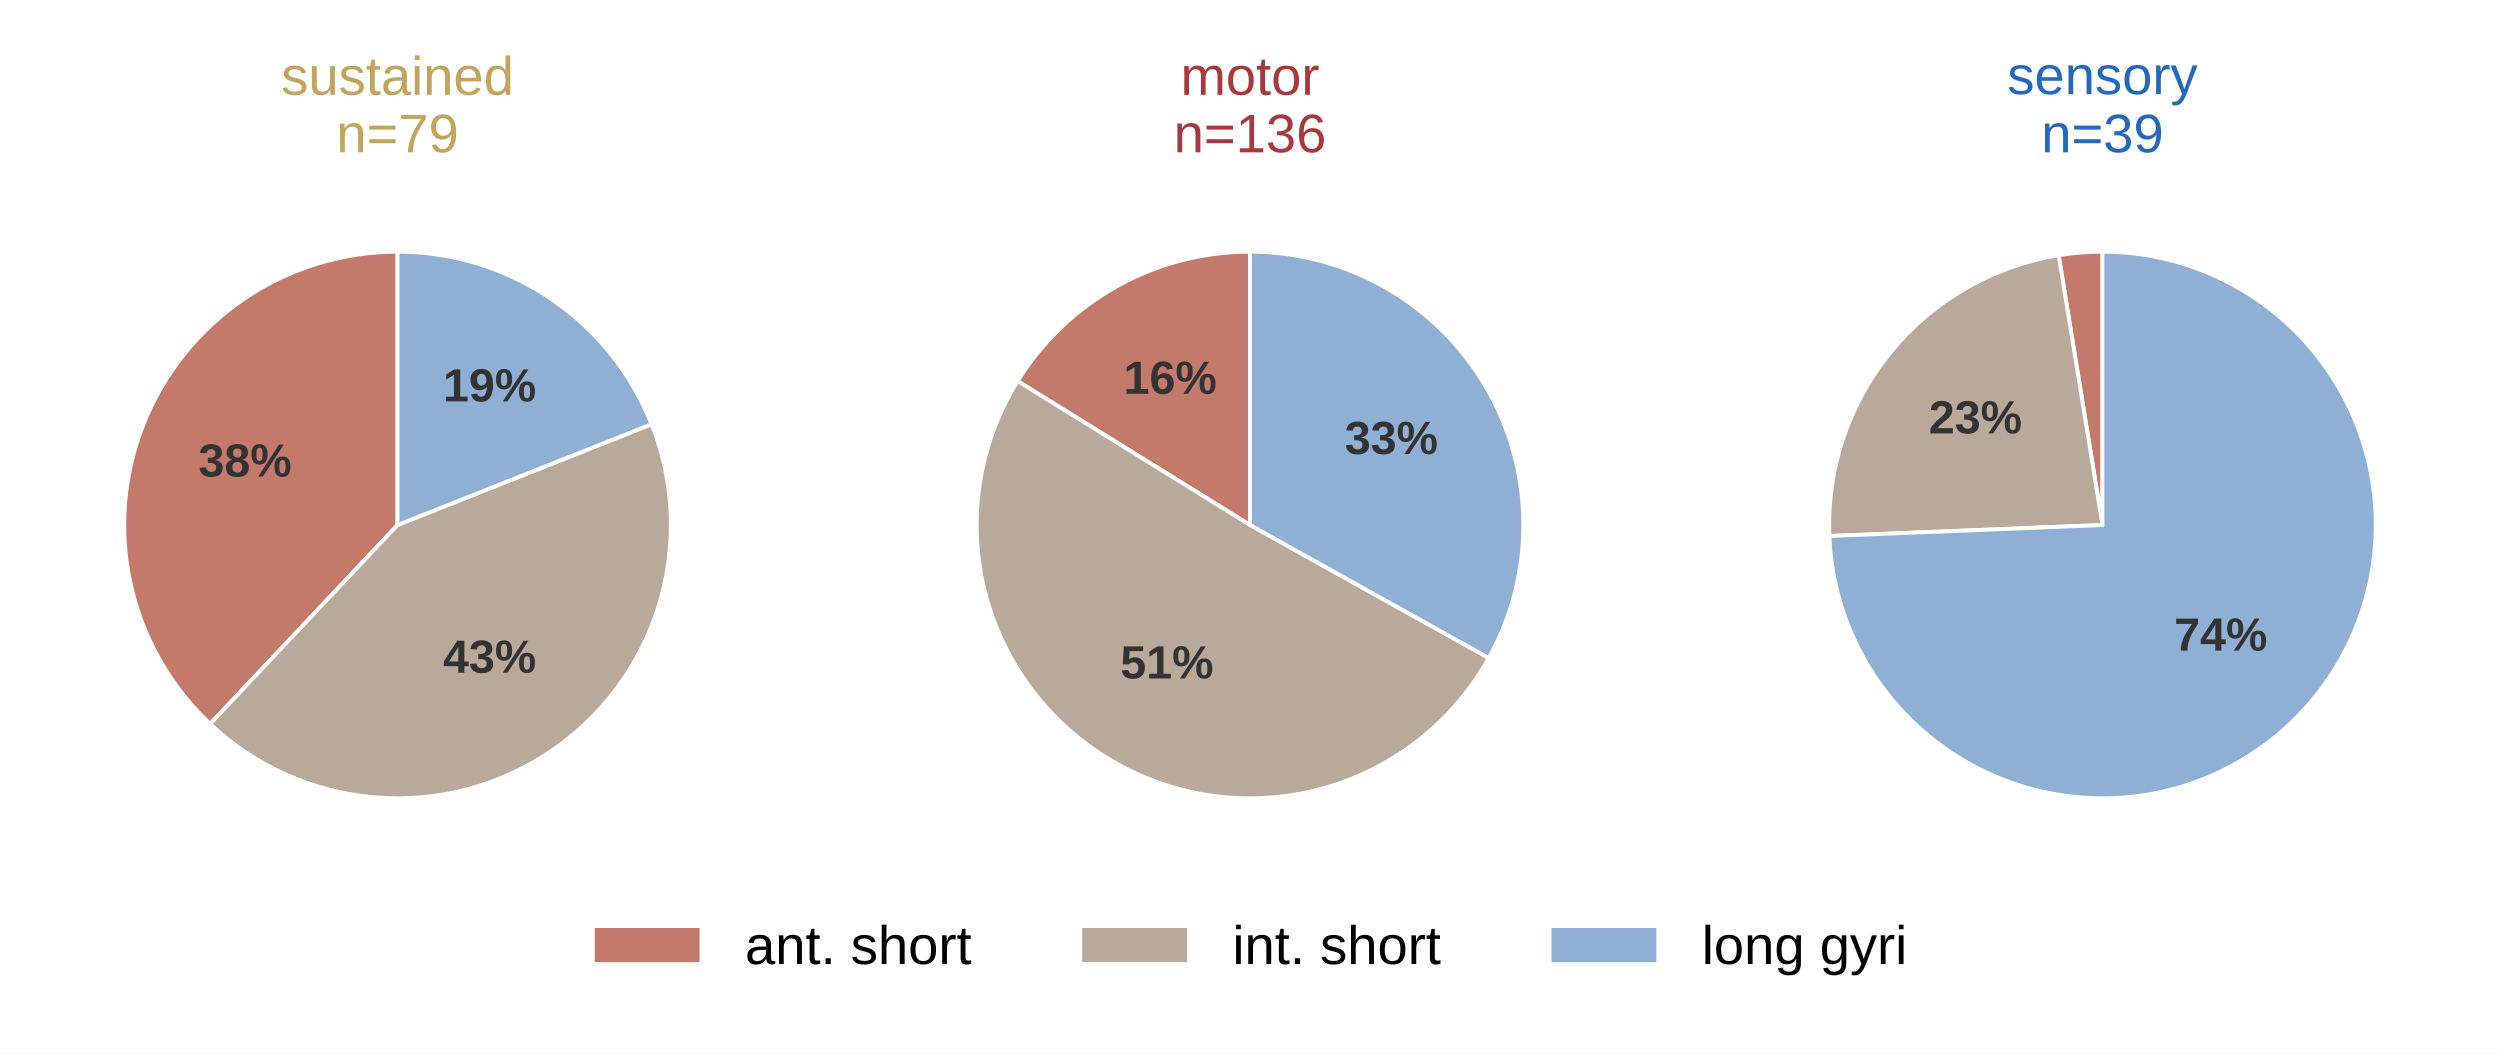
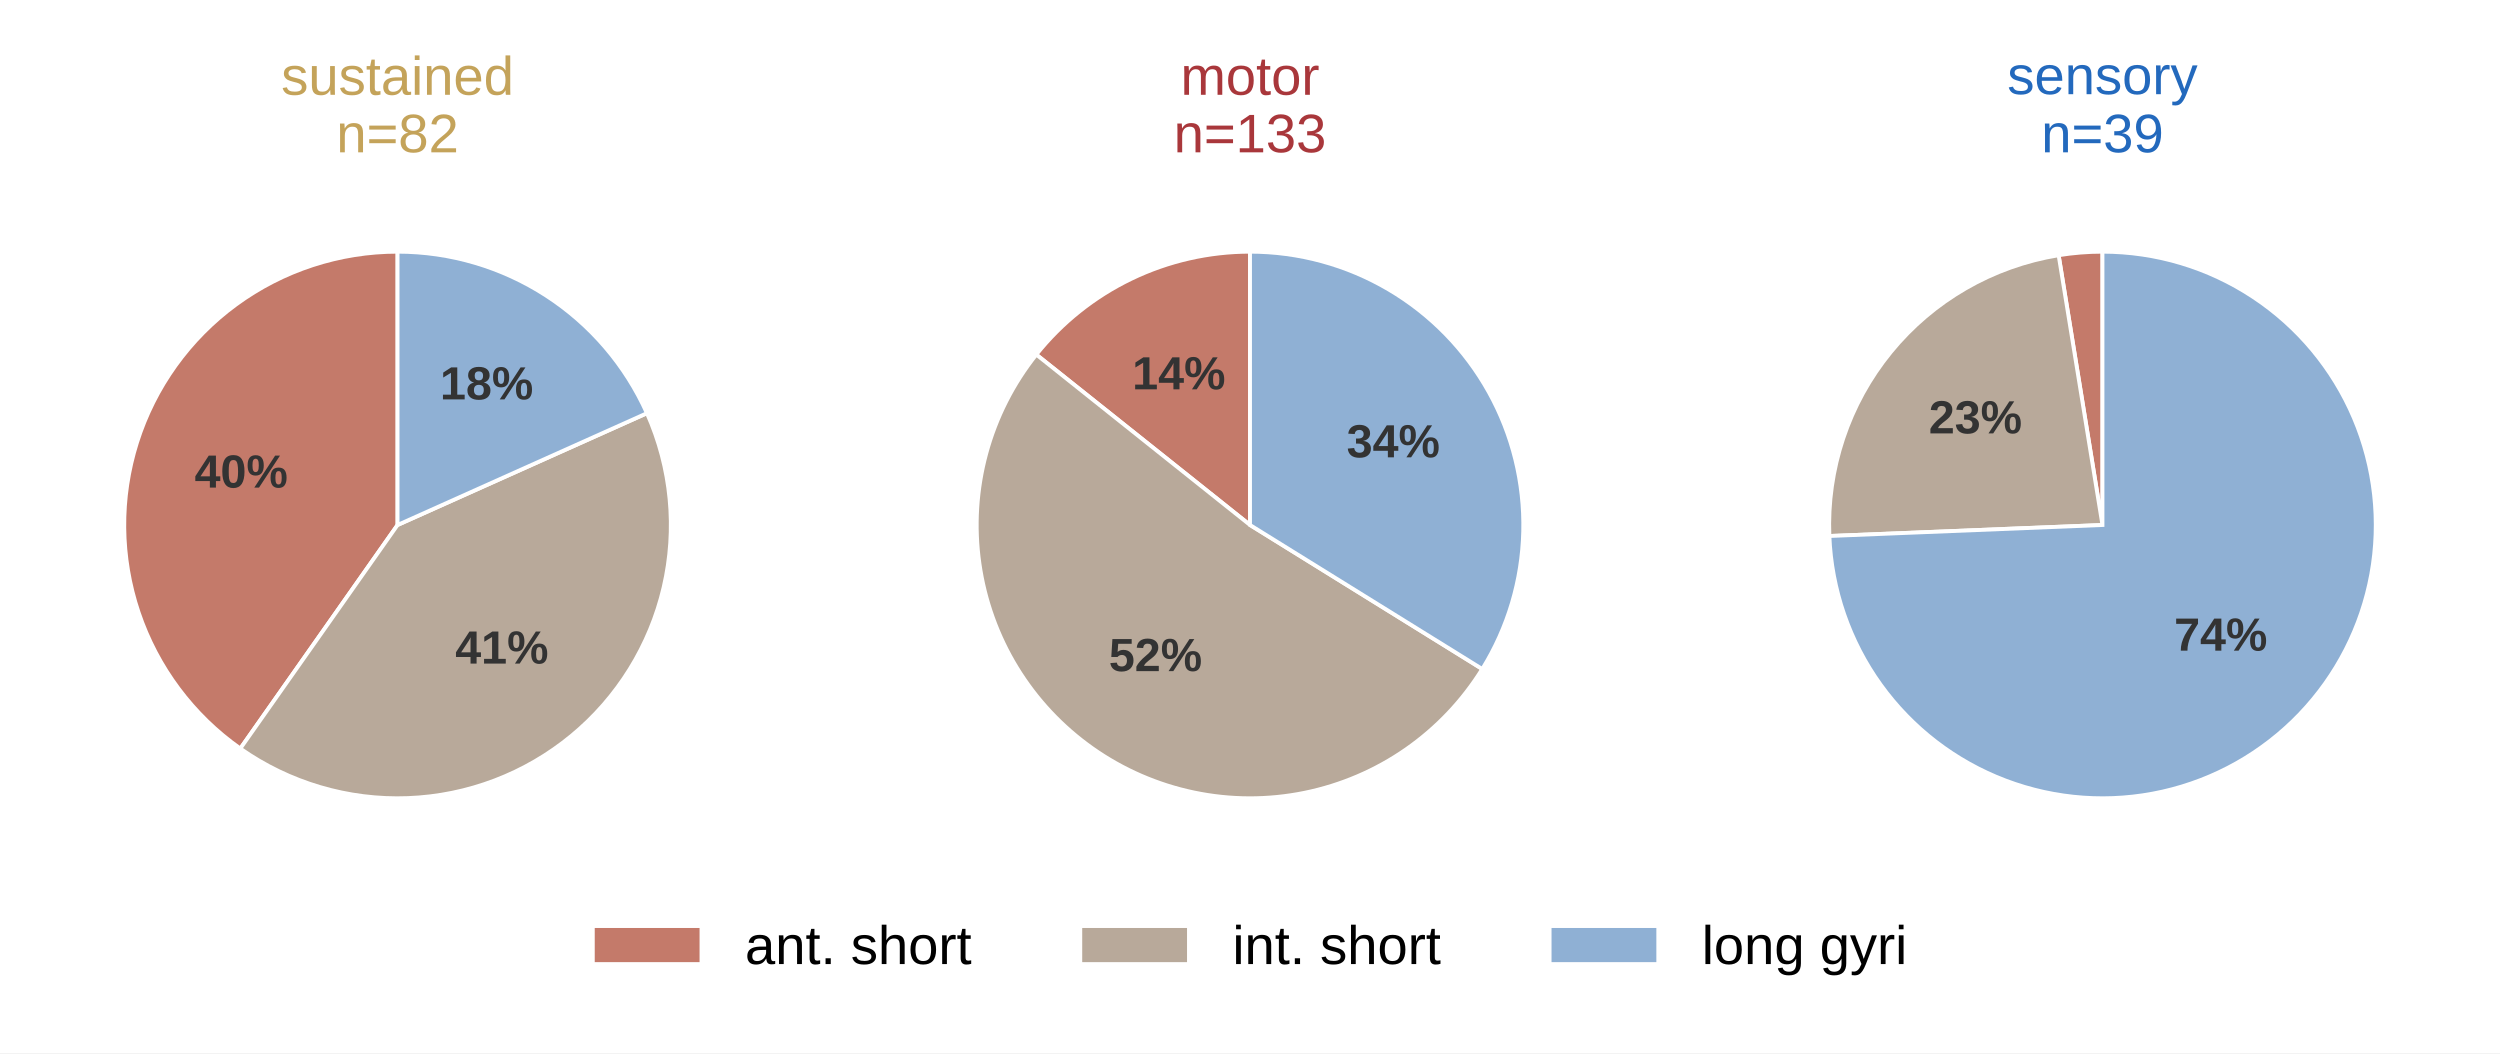
<svg xmlns="http://www.w3.org/2000/svg" width="321.967pt" height="135.634pt" viewBox="0 0 321.967 135.634" version="1.1">
  <defs>
    <style type="text/css">*{stroke-linejoin: round; stroke-linecap: butt}</style>
  </defs>
  <g id="figure_1">
    <g id="patch_1">
      <path d="M 0 135.634  L 321.967 135.634  L 321.967 0  L 0 0  z " style="fill: #ffffff" />
    </g>
    <g id="axes_1">
      <g id="patch_2">
-         <path d="M 51.198 32.414  C 44.148 32.414 37.258 34.532 31.425 38.492  C 25.592 42.453 21.082 48.076 18.482 54.629  C 15.881 61.182 15.308 68.367 16.838 75.249  C 18.368 82.131 21.931 88.398 27.062 93.232  L 51.198 67.612  z " style="fill: #c47a6a; stroke: #ffffff; stroke-width: 0.5; stroke-linejoin: miter" />
+         <path d="M 51.198 32.414  C 43.72 32.414 36.433 34.797 30.4 39.216  C 24.367 43.634 19.896 49.862 17.64 56.992  C 15.384 64.121 15.457 71.788 17.849 78.873  C 20.242 85.958 24.831 92.099 30.948 96.402  L 51.198 67.612  z " style="fill: #c47a6a; stroke: #ffffff; stroke-width: 0.5; stroke-linejoin: miter" />
      </g>
      <g id="patch_3">
-         <path d="M 27.062 93.232  C 32.89 98.722 40.42 102.063 48.401 102.699  C 56.382 103.335 64.347 101.229 70.97 96.732  C 77.594 92.234 82.489 85.608 84.842 77.955  C 87.195 70.302 86.867 62.071 83.914 54.629  L 51.198 67.612  z " style="fill: #b8a99a; stroke: #ffffff; stroke-width: 0.5; stroke-linejoin: miter" />
+         <path d="M 30.948 96.402  C 37.253 100.836 44.843 103.08 52.546 102.784  C 60.249 102.489 67.645 99.671 73.592 94.767  C 79.539 89.863 83.714 83.138 85.47 75.632  C 87.226 68.126 86.469 60.248 83.316 53.214  L 51.198 67.612  z " style="fill: #b8a99a; stroke: #ffffff; stroke-width: 0.5; stroke-linejoin: miter" />
      </g>
      <g id="patch_4">
-         <path d="M 83.914 54.629  C 81.313 48.076 76.803 42.453 70.97 38.492  C 65.138 34.532 58.248 32.414 51.198 32.414  L 51.198 67.612  z " style="fill: #8fb0d4; stroke: #ffffff; stroke-width: 0.5; stroke-linejoin: miter" />
+         <path d="M 83.316 53.214  C 80.539 47.019 76.028 41.758 70.33 38.068  C 64.632 34.378 57.986 32.414 51.198 32.414  L 51.198 67.612  z " style="fill: #8fb0d4; stroke: #ffffff; stroke-width: 0.5; stroke-linejoin: miter" />
      </g>
      <g id="matplotlib.axis_1" />
      <g id="matplotlib.axis_2" />
      <g id="text_1">
-         <text style="font-weight: 700; font-size: 6px; font-family: 'Arial', sans-serif; text-anchor: middle; fill: #333333" x="31.568" y="61.377" transform="rotate(-0 31.56803 61.37729)">38%</text>
+         <text style="font-weight: 700; font-size: 6px; font-family: 'Arial', sans-serif; text-anchor: middle; fill: #333333" x="31.063" y="62.795" transform="rotate(-0 31.06302 62.79528)">40%</text>
      </g>
      <g id="text_2">
-         <text style="font-weight: 700; font-size: 6px; font-family: 'Arial', sans-serif; text-anchor: middle; fill: #333333" x="63.061" y="86.639" transform="rotate(-0 63.06133 86.63904)">43%</text>
+         <text style="font-weight: 700; font-size: 6px; font-family: 'Arial', sans-serif; text-anchor: middle; fill: #333333" x="64.634" y="85.46" transform="rotate(-0 64.63443 85.46029)">41%</text>
      </g>
      <g id="text_3">
-         <text style="font-weight: 700; font-size: 6px; font-family: 'Arial', sans-serif; text-anchor: middle; fill: #333333" x="63.061" y="51.696" transform="rotate(-0 63.06133 51.69554)">19%</text>
+         <text style="font-weight: 700; font-size: 6px; font-family: 'Arial', sans-serif; text-anchor: middle; fill: #333333" x="62.677" y="51.441" transform="rotate(-0 62.67724 51.44082)">18%</text>
      </g>
      <g id="text_4">
        <text style="font-size: 7px; font-family: 'Arial', sans-serif; fill: #c4a35a" transform="translate(36.21605 12.21047)">sustained</text>
-         <text style="font-size: 7px; font-family: 'Arial', sans-serif; fill: #c4a35a" transform="translate(43.31449 19.61428)">n=79</text>
+         <text style="font-size: 7px; font-family: 'Arial', sans-serif; fill: #c4a35a" transform="translate(43.31449 19.61428)">n=82</text>
      </g>
    </g>
    <g id="axes_2">
      <g id="patch_5">
-         <path d="M 160.984 32.414  C 154.989 32.414 149.093 33.945 143.856 36.862  C 138.619 39.779 134.213 43.986 131.057 49.083  L 160.984 67.612  z " style="fill: #c47a6a; stroke: #ffffff; stroke-width: 0.5; stroke-linejoin: miter" />
+         <path d="M 160.984 32.414  C 155.696 32.414 150.476 33.605 145.712 35.9  C 140.948 38.194 136.761 41.532 133.464 45.666  L 160.984 67.612  z " style="fill: #c47a6a; stroke: #ffffff; stroke-width: 0.5; stroke-linejoin: miter" />
      </g>
      <g id="patch_6">
-         <path d="M 131.057 49.083  C 128.588 53.071 126.941 57.512 126.212 62.146  C 125.484 66.78 125.689 71.513 126.816 76.066  C 127.942 80.619 129.968 84.902 132.773 88.661  C 135.578 92.42 139.106 95.582 143.15 97.958  C 147.194 100.335 151.673 101.879 156.322 102.5  C 160.971 103.121 165.698 102.807 170.224 101.575  C 174.75 100.344 178.985 98.22 182.679 95.329  C 186.372 92.438 189.451 88.837 191.733 84.74  L 160.984 67.612  z " style="fill: #b8a99a; stroke: #ffffff; stroke-width: 0.5; stroke-linejoin: miter" />
+         <path d="M 133.464 45.666  C 130.474 49.417 128.281 53.74 127.021 58.368  C 125.761 62.997 125.461 67.835 126.138 72.584  C 126.816 77.333 128.457 81.894 130.961 85.985  C 133.465 90.077 136.78 93.614 140.7 96.378  C 144.621 99.143 149.065 101.077 153.76 102.061  C 158.455 103.045 163.302 103.06 168.003 102.103  C 172.704 101.146 177.16 99.239 181.097 96.498  C 185.033 93.756 188.369 90.239 190.897 86.162  L 160.984 67.612  z " style="fill: #b8a99a; stroke: #ffffff; stroke-width: 0.5; stroke-linejoin: miter" />
      </g>
      <g id="patch_7">
-         <path d="M 191.733 84.74  C 194.717 79.382 196.25 73.337 196.179 67.205  C 196.109 61.074 194.436 55.066 191.33 49.779  C 188.223 44.492 183.787 40.108 178.465 37.062  C 173.143 34.016 167.116 32.414 160.984 32.414  L 160.984 67.612  z " style="fill: #8fb0d4; stroke: #ffffff; stroke-width: 0.5; stroke-linejoin: miter" />
+         <path d="M 190.897 86.162  C 194.202 80.832 196.024 74.714 196.172 68.443  C 196.32 62.173 194.789 55.976 191.739 50.495  C 188.689 45.015 184.229 40.448 178.822 37.269  C 173.415 34.09 167.256 32.414 160.984 32.414  L 160.984 67.612  z " style="fill: #8fb0d4; stroke: #ffffff; stroke-width: 0.5; stroke-linejoin: miter" />
      </g>
      <g id="matplotlib.axis_3" />
      <g id="matplotlib.axis_4" />
      <g id="text_5">
-         <text style="font-weight: 700; font-size: 6px; font-family: 'Arial', sans-serif; text-anchor: middle; fill: #333333" x="150.707" y="50.717" transform="rotate(-0 150.707 50.71735)">16%</text>
+         <text style="font-weight: 700; font-size: 6px; font-family: 'Arial', sans-serif; text-anchor: middle; fill: #333333" x="151.82" y="50.14" transform="rotate(-0 151.8204 50.13982)">14%</text>
      </g>
      <g id="text_6">
-         <text style="font-weight: 700; font-size: 6px; font-family: 'Arial', sans-serif; text-anchor: middle; fill: #333333" x="150.284" y="87.375" transform="rotate(-0 150.2836 87.37494)">51%</text>
+         <text style="font-weight: 700; font-size: 6px; font-family: 'Arial', sans-serif; text-anchor: middle; fill: #333333" x="148.814" y="86.427" transform="rotate(-0 148.8135 86.42704)">52%</text>
      </g>
      <g id="text_7">
-         <text style="font-weight: 700; font-size: 6px; font-family: 'Arial', sans-serif; text-anchor: middle; fill: #333333" x="179.191" y="58.467" transform="rotate(-0 179.1912 58.46733)">33%</text>
+         <text style="font-weight: 700; font-size: 6px; font-family: 'Arial', sans-serif; text-anchor: middle; fill: #333333" x="179.437" y="58.897" transform="rotate(-0 179.437 58.89715)">34%</text>
      </g>
      <g id="text_8">
        <text style="font-size: 7px; font-family: 'Arial', sans-serif; fill: #a9373b" transform="translate(152.0377 12.21047)">motor</text>
-         <text style="font-size: 7px; font-family: 'Arial', sans-serif; fill: #a9373b" transform="translate(151.154 19.61428)">n=136</text>
+         <text style="font-size: 7px; font-family: 'Arial', sans-serif; fill: #a9373b" transform="translate(151.154 19.61428)">n=133</text>
      </g>
    </g>
    <g id="axes_3">
      <g id="patch_8">
        <path d="M 270.769 32.414  C 269.824 32.414 268.879 32.452 267.937 32.528  C 266.995 32.604 266.056 32.718 265.123 32.87  L 270.769 67.612  z " style="fill: #c47a6a; stroke: #ffffff; stroke-width: 0.5; stroke-linejoin: miter" />
      </g>
      <g id="patch_9">
        <path d="M 265.123 32.87  C 256.636 34.249 248.942 38.691 243.505 45.351  C 238.067 52.011 235.254 60.438 235.6 69.029  L 270.769 67.612  z " style="fill: #b8a99a; stroke: #ffffff; stroke-width: 0.5; stroke-linejoin: miter" />
      </g>
      <g id="patch_10">
        <path d="M 235.6 69.029  C 235.878 75.924 238.177 82.587 242.21 88.186  C 246.244 93.785 251.836 98.076 258.288 100.523  C 264.74 102.97 271.771 103.466 278.503 101.95  C 285.235 100.434 291.374 96.971 296.154 91.995  C 300.934 87.018 304.147 80.744 305.391 73.957  C 306.635 67.169 305.856 60.164 303.151 53.815  C 300.446 47.467 295.933 42.052 290.177 38.248  C 284.42 34.443 277.67 32.414 270.769 32.414  L 270.769 67.612  z " style="fill: #8fb0d4; stroke: #ffffff; stroke-width: 0.5; stroke-linejoin: miter" />
      </g>
      <g id="matplotlib.axis_5" />
      <g id="matplotlib.axis_6" />
      <g id="text_9">
        <text style="font-weight: 700; font-size: 6px; font-family: 'Arial', sans-serif; text-anchor: middle; fill: #333333" x="254.411" y="55.811" transform="rotate(-0 254.4105 55.81074)">23%</text>
      </g>
      <g id="text_10">
        <text style="font-weight: 700; font-size: 6px; font-family: 'Arial', sans-serif; text-anchor: middle; fill: #333333" x="286" y="83.797" transform="rotate(-0 286.0003 83.79686)">74%</text>
      </g>
      <g id="text_11">
        <text style="font-size: 7px; font-family: 'Arial', sans-serif; fill: #2369bd" transform="translate(258.515 12.12844)">sensory</text>
        <text style="font-size: 7px; font-family: 'Arial', sans-serif; fill: #2369bd" transform="translate(262.8861 19.61428)">n=39</text>
      </g>
    </g>
    <g id="legend_1">
      <g id="patch_11">
        <path d="M 76.344 124.161  L 90.344 124.161  L 90.344 119.261  L 76.344 119.261  z " style="fill: #c47a6a; stroke: #ffffff; stroke-width: 0.5; stroke-linejoin: miter" />
      </g>
      <g id="text_12">
        <text style="font-size: 7px; font-family: 'Arial', sans-serif; text-anchor: start" x="95.944" y="124.161" transform="rotate(-0 95.94368 124.1608)">ant. short</text>
      </g>
      <g id="patch_12">
        <path d="M 139.124 124.161  L 153.124 124.161  L 153.124 119.261  L 139.124 119.261  z " style="fill: #b8a99a; stroke: #ffffff; stroke-width: 0.5; stroke-linejoin: miter" />
      </g>
      <g id="text_13">
        <text style="font-size: 7px; font-family: 'Arial', sans-serif; text-anchor: start" x="158.724" y="124.161" transform="rotate(-0 158.7238 124.1608)">int. short</text>
      </g>
      <g id="patch_13">
        <path d="M 199.567 124.161  L 213.567 124.161  L 213.567 119.261  L 199.567 119.261  z " style="fill: #8fb0d4; stroke: #ffffff; stroke-width: 0.5; stroke-linejoin: miter" />
      </g>
      <g id="text_14">
        <text style="font-size: 7px; font-family: 'Arial', sans-serif; text-anchor: start" x="219.167" y="124.161" transform="rotate(-0 219.1666 124.1608)">long gyri</text>
      </g>
    </g>
  </g>
</svg>
